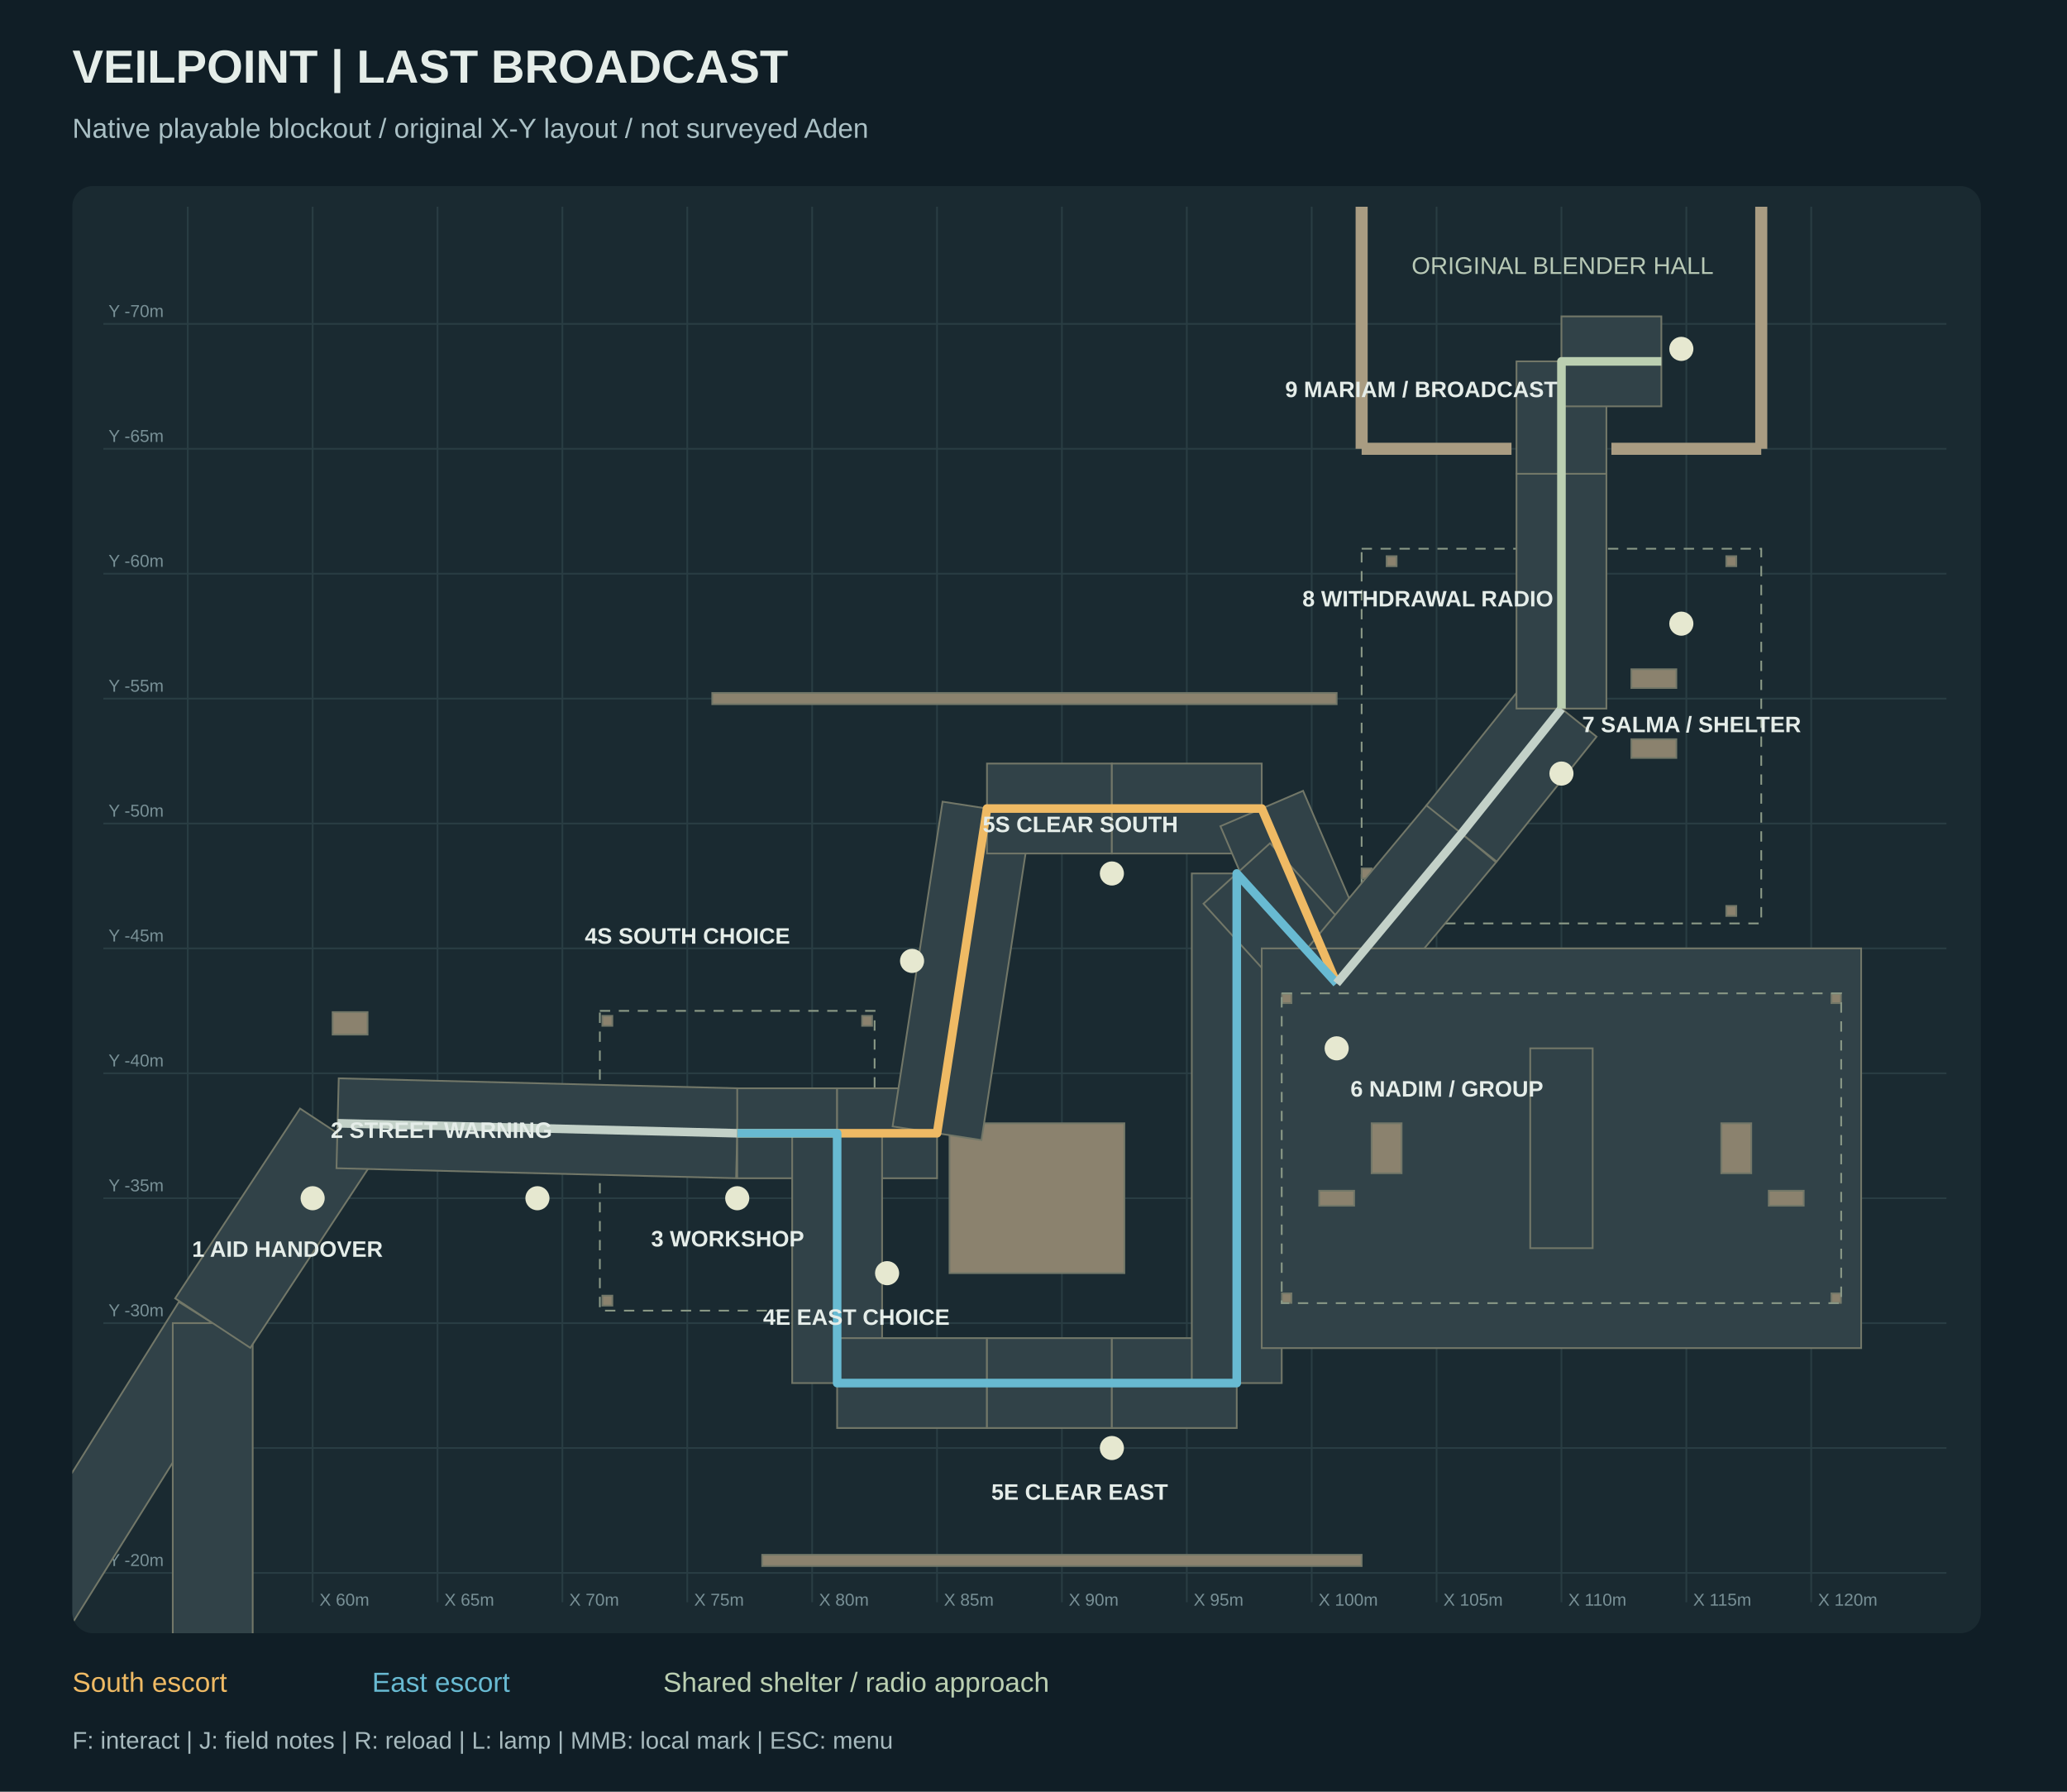
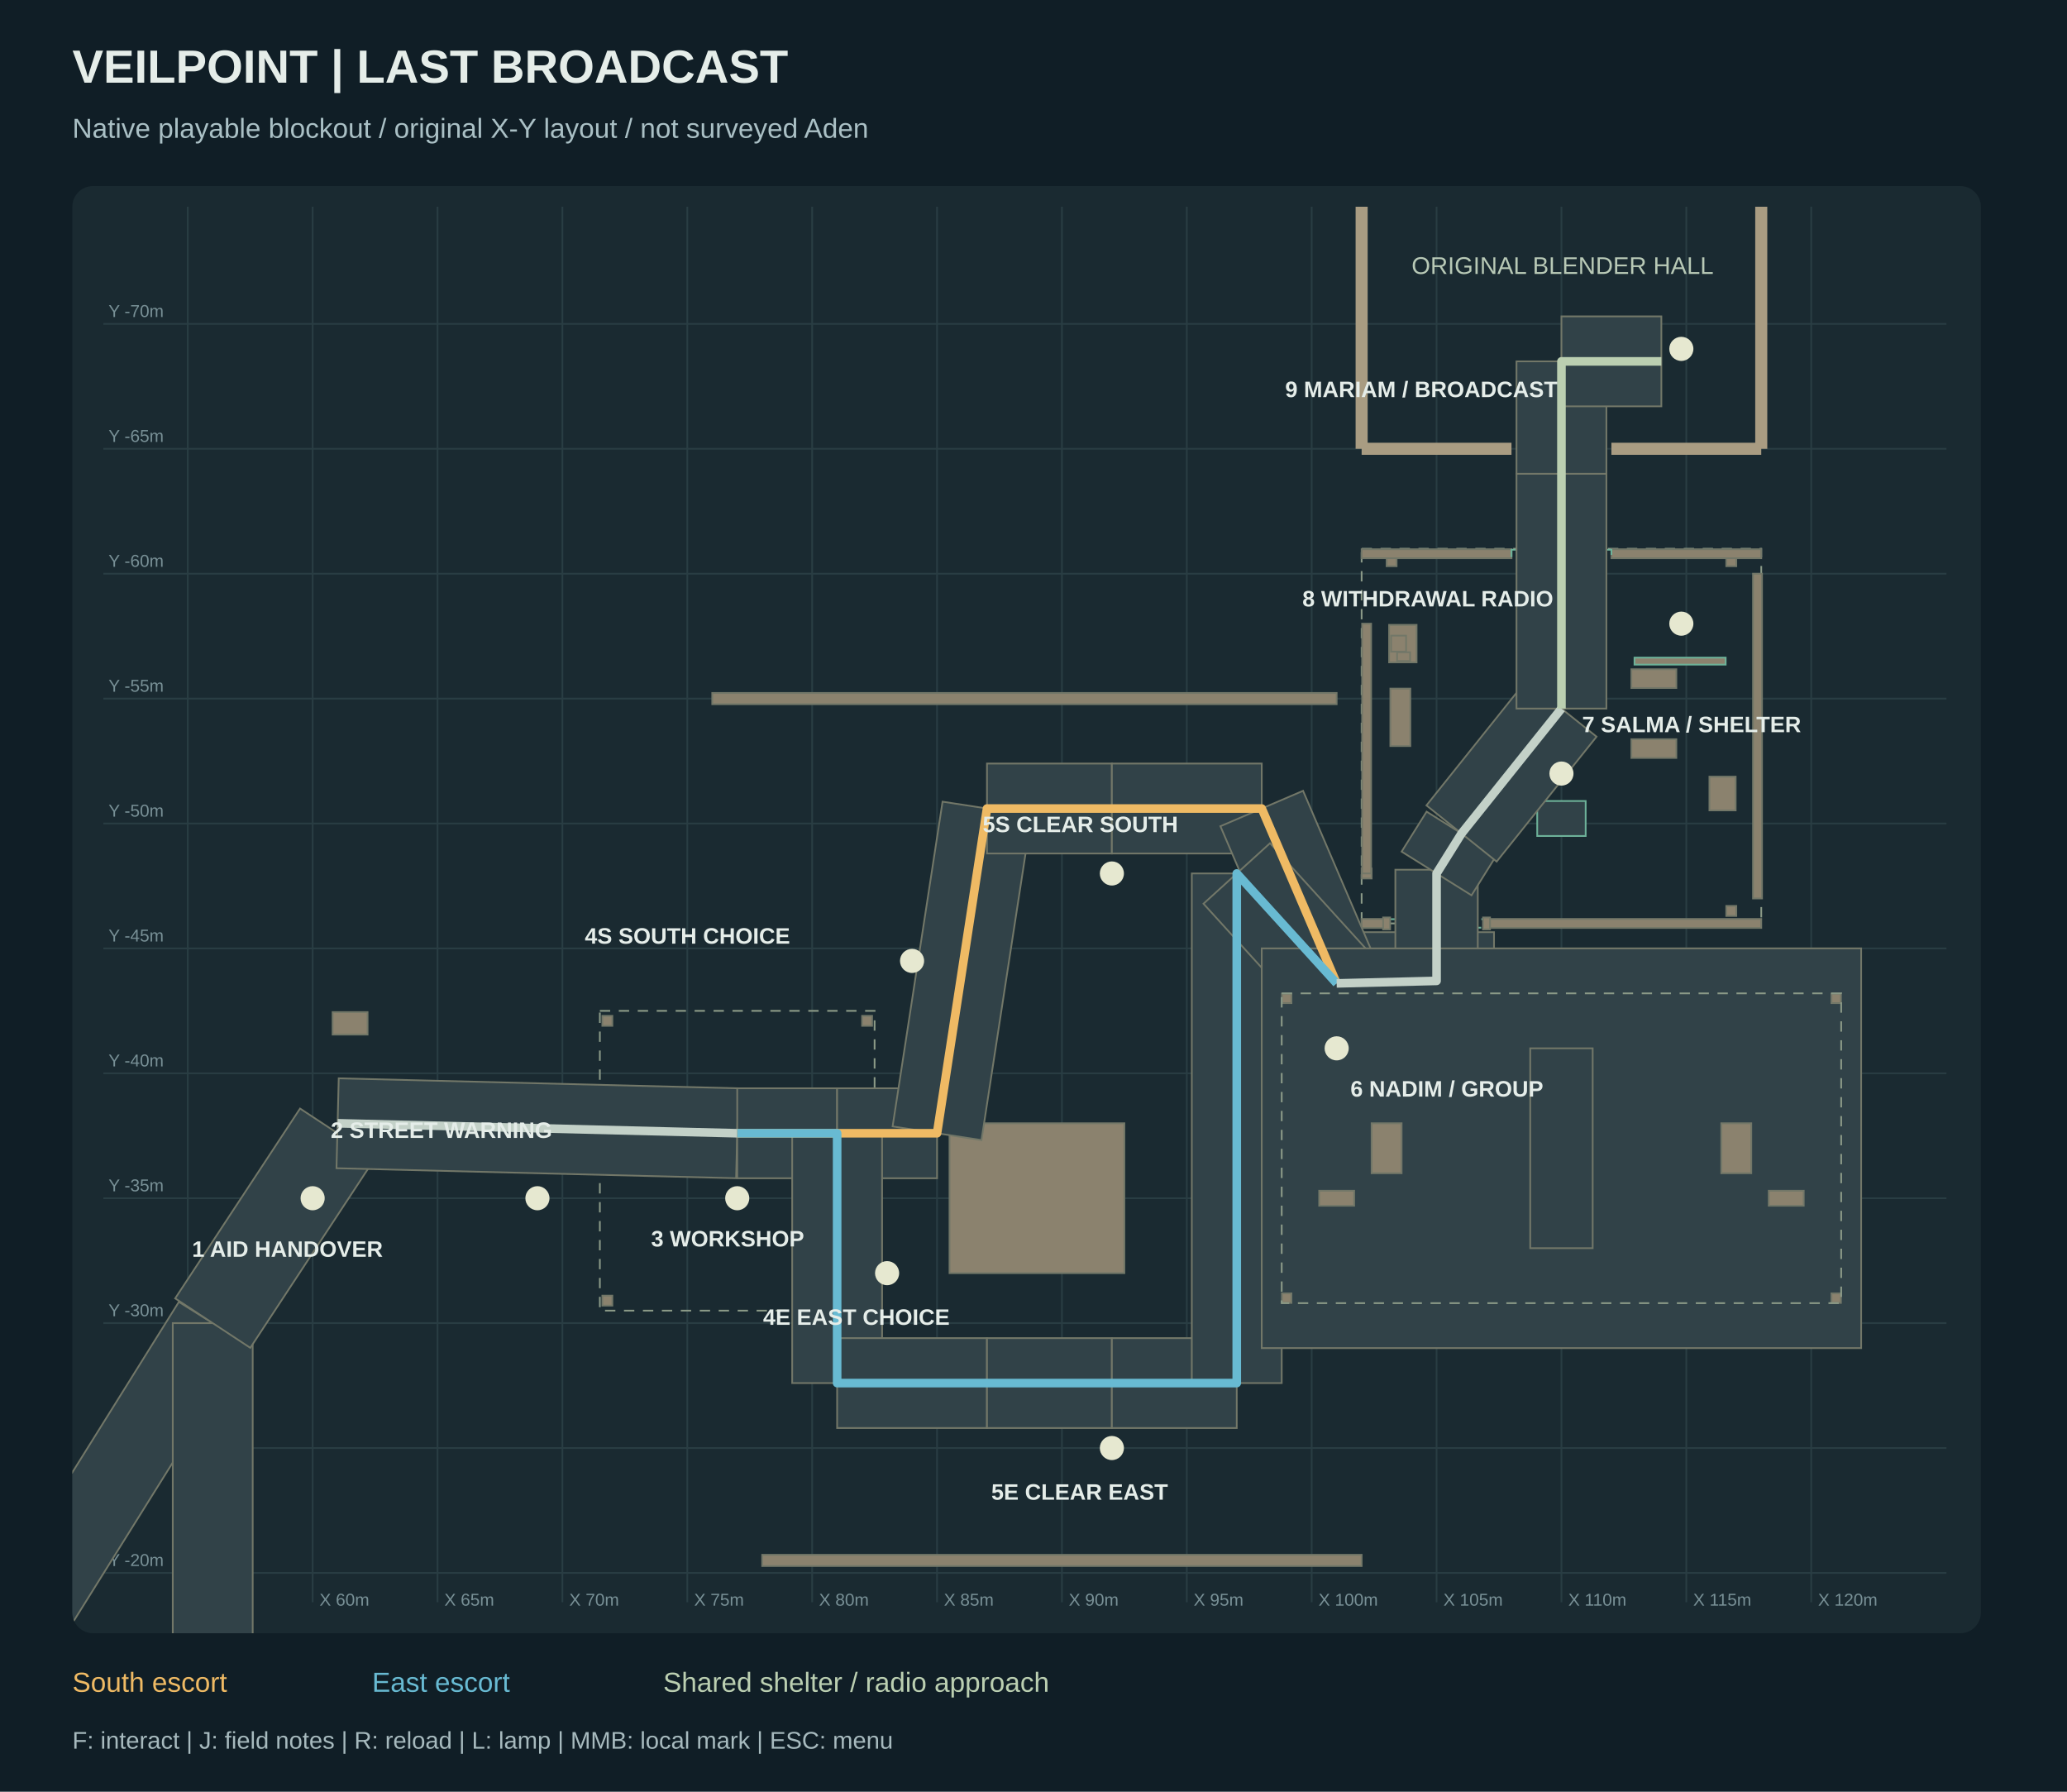
<svg xmlns="http://www.w3.org/2000/svg" width="1200" height="1040" viewBox="0 0 1200 1040">
  <rect width="1200" height="1040" fill="#101e26" />
  <g font-family="Arial,sans-serif" fill="#e5ede9">
    <text x="42" y="48" font-size="27" font-weight="bold">VEILPOINT | LAST BROADCAST</text>
    <text x="42" y="80" font-size="16" fill="#aac0c5">Native playable blockout / original X-Y layout / not surveyed Aden</text>
    <rect x="42" y="108" width="1108" height="840" rx="12" fill="#1a2a31" />
    <defs>
      <clipPath id="plot">
        <rect x="42" y="108" width="1108" height="840" rx="12" />
      </clipPath>
    </defs>
    <g clip-path="url(#plot)">
      <path d="M 109 120 V 930" stroke="#293d43" />
      <text x="113" y="932" font-size="10" fill="#789096">X 55m</text>
      <path d="M 181.5 120 V 930" stroke="#293d43" />
      <text x="185.5" y="932" font-size="10" fill="#789096">X 60m</text>
      <path d="M 254 120 V 930" stroke="#293d43" />
      <text x="258" y="932" font-size="10" fill="#789096">X 65m</text>
      <path d="M 326.5 120 V 930" stroke="#293d43" />
      <text x="330.5" y="932" font-size="10" fill="#789096">X 70m</text>
      <path d="M 399 120 V 930" stroke="#293d43" />
      <text x="403" y="932" font-size="10" fill="#789096">X 75m</text>
      <path d="M 471.5 120 V 930" stroke="#293d43" />
      <text x="475.5" y="932" font-size="10" fill="#789096">X 80m</text>
      <path d="M 544 120 V 930" stroke="#293d43" />
      <text x="548" y="932" font-size="10" fill="#789096">X 85m</text>
      <path d="M 616.5 120 V 930" stroke="#293d43" />
      <text x="620.5" y="932" font-size="10" fill="#789096">X 90m</text>
      <path d="M 689 120 V 930" stroke="#293d43" />
      <text x="693" y="932" font-size="10" fill="#789096">X 95m</text>
      <path d="M 761.5 120 V 930" stroke="#293d43" />
      <text x="765.5" y="932" font-size="10" fill="#789096">X 100m</text>
      <path d="M 834 120 V 930" stroke="#293d43" />
      <text x="838" y="932" font-size="10" fill="#789096">X 105m</text>
      <path d="M 906.5 120 V 930" stroke="#293d43" />
      <text x="910.5" y="932" font-size="10" fill="#789096">X 110m</text>
      <path d="M 979 120 V 930" stroke="#293d43" />
      <text x="983" y="932" font-size="10" fill="#789096">X 115m</text>
      <path d="M 1051.5 120 V 930" stroke="#293d43" />
      <text x="1055.5" y="932" font-size="10" fill="#789096">X 120m</text>
      <path d="M 60 188 H 1130" stroke="#293d43" />
      <text x="63" y="184" font-size="10" fill="#789096">Y -70m</text>
      <path d="M 60 260.5 H 1130" stroke="#293d43" />
      <text x="63" y="256.5" font-size="10" fill="#789096">Y -65m</text>
      <path d="M 60 333 H 1130" stroke="#293d43" />
      <text x="63" y="329" font-size="10" fill="#789096">Y -60m</text>
      <path d="M 60 405.5 H 1130" stroke="#293d43" />
      <text x="63" y="401.5" font-size="10" fill="#789096">Y -55m</text>
      <path d="M 60 478 H 1130" stroke="#293d43" />
      <text x="63" y="474" font-size="10" fill="#789096">Y -50m</text>
      <path d="M 60 550.5 H 1130" stroke="#293d43" />
      <text x="63" y="546.5" font-size="10" fill="#789096">Y -45m</text>
      <path d="M 60 623 H 1130" stroke="#293d43" />
      <text x="63" y="619" font-size="10" fill="#789096">Y -40m</text>
      <path d="M 60 695.5 H 1130" stroke="#293d43" />
      <text x="63" y="691.5" font-size="10" fill="#789096">Y -35m</text>
      <path d="M 60 768 H 1130" stroke="#293d43" />
      <text x="63" y="764" font-size="10" fill="#789096">Y -30m</text>
      <path d="M 60 840.5 H 1130" stroke="#293d43" />
      <text x="63" y="836.5" font-size="10" fill="#789096">Y -25m</text>
      <path d="M 60 913 H 1130" stroke="#293d43" />
      <text x="63" y="909" font-size="10" fill="#789096">Y -20m</text>
      <rect x="348.25" y="586.75" width="159.5" height="174" transform="rotate(0 428 673.75)" fill="none" stroke="#8b9a87" stroke-dasharray="6 5" />
      <rect x="349.7" y="589.65" width="5.8" height="5.8" transform="rotate(0 352.6 592.55)" fill="#8b826e" stroke="#727768" />
      <rect x="500.5" y="589.65" width="5.8" height="5.8" transform="rotate(0 503.4 592.55)" fill="#8b826e" stroke="#727768" />
      <rect x="349.7" y="752.05" width="5.8" height="5.8" transform="rotate(0 352.6 754.95)" fill="#8b826e" stroke="#727768" />
      <rect x="500.5" y="752.05" width="5.8" height="5.8" transform="rotate(0 503.4 754.95)" fill="#8b826e" stroke="#727768" />
      <rect x="551.25" y="652" width="101.5" height="87" transform="rotate(0 602 695.5)" fill="#8b826e" stroke="#727768" />
      <rect x="413.5" y="402.237" width="362.5" height="6.525" transform="rotate(0 594.75 405.5)" fill="#8b826e" stroke="#727768" />
      <rect x="442.5" y="902.487" width="348" height="6.525" transform="rotate(0 616.5 905.75)" fill="#8b826e" stroke="#727768" />
      <rect x="790.5" y="318.5" width="232" height="217.5" transform="rotate(0 906.5 427.25)" fill="none" stroke="#8b9a87" stroke-dasharray="6 5" />
      <rect x="790.5" y="504.1" width="5.8" height="5.8" transform="rotate(0 793.4 507)" fill="#8b826e" stroke="#727768" />
      <rect x="1002.2" y="525.85" width="5.8" height="5.8" transform="rotate(0 1005.1 528.75)" fill="#8b826e" stroke="#727768" />
      <rect x="805" y="322.85" width="5.8" height="5.8" transform="rotate(0 807.9 325.75)" fill="#8b826e" stroke="#727768" />
      <rect x="1002.2" y="322.85" width="5.8" height="5.8" transform="rotate(0 1005.1 325.75)" fill="#8b826e" stroke="#727768" />
      <rect x="947.1" y="429.062" width="26.1" height="10.875" transform="rotate(0 960.15 434.5)" fill="#8b826e" stroke="#727768" />
      <rect x="947.1" y="388.462" width="26.1" height="10.875" transform="rotate(0 960.15 393.9)" fill="#8b826e" stroke="#727768" />
+       <rect x="790.5" y="533.39" width="14.5" height="5.22" transform="rotate(0 797.75 536)" fill="#8b826e" stroke="#727768" />
+       <rect x="863" y="533.39" width="159.5" height="5.22" transform="rotate(0 942.75 536)" fill="#8b826e" stroke="#727768" />
+       <rect x="805" y="533.535" width="58" height="4.93" transform="rotate(0 834 536)" fill="none" stroke="#6db299" stroke-dasharray="6 5" />
+       <rect x="802.97" y="532.52" width="4.06" height="6.96" transform="rotate(0 805 536)" fill="#8b826e" stroke="#727768" />
+       <rect x="860.97" y="532.52" width="4.06" height="6.96" transform="rotate(0 863 536)" fill="#8b826e" stroke="#727768" />
+       <rect x="790.79" y="362" width="5.22" height="145" transform="rotate(0 793.4 434.5)" fill="#8b826e" stroke="#727768" />
+       <rect x="1017.715" y="333" width="5.22" height="188.5" transform="rotate(0 1020.325 427.25)" fill="#8b826e" stroke="#727768" />
+       <rect x="790.5" y="318.79" width="87" height="5.22" transform="rotate(0 834 321.4)" fill="#8b826e" stroke="#727768" />
+       <rect x="935.5" y="318.79" width="87" height="5.22" transform="rotate(0 979 321.4)" fill="#8b826e" stroke="#727768" />
+       <rect x="877.5" y="319.08" width="58" height="4.64" transform="rotate(0 906.5 321.4)" fill="none" stroke="#6db299" stroke-dasharray="6 5" />
+       <rect x="807.175" y="399.7" width="11.6" height="33.35" transform="rotate(0 812.975 416.375)" fill="#8b826e" stroke="#727768" />
+       <rect x="806.45" y="362.725" width="15.95" height="21.75" transform="rotate(0 814.425 373.6)" fill="#8b826e" stroke="#727768" />
+       <rect x="807.61" y="368.96" width="8.7" height="9.28" transform="rotate(0 811.96 373.6)" fill="#8b826e" stroke="#727768" />
+       <rect x="811.09" y="378.602" width="7.54" height="5.075" transform="rotate(0 814.86 381.14)" fill="#8b826e" stroke="#727768" />
+       <rect x="992.412" y="450.812" width="15.225" height="19.575" transform="rotate(0 1000.025 460.6)" fill="#8b826e" stroke="#727768" />
+       <rect x="948.912" y="381.72" width="52.925" height="4.06" transform="rotate(0 975.375 383.75)" fill="#8b826e" stroke="#6db299" />
+       <rect x="892.435" y="464.95" width="28.13" height="20.3" transform="rotate(0 906.5 475.1)" fill="#314248" stroke="#6db299" />
+       <rect x="771.65" y="541.075" width="95.7" height="47.85" transform="rotate(0 819.5 565)" fill="#314248" stroke="#727768" />
      <rect x="193.1" y="587.475" width="20.3" height="13.05" transform="rotate(0 203.25 594)" fill="#8b826e" stroke="#727768" />
      <rect x="805" y="601.25" width="29" height="58" transform="rotate(0 819.5 630.25)" fill="#8b826e" stroke="#727768" />
      <rect x="806.45" y="632.425" width="26.1" height="24.65" transform="rotate(0 819.5 644.75)" fill="#8b826e" stroke="#727768" />
      <rect x="803.188" y="604.513" width="3.625" height="7.975" transform="rotate(0 805 608.5)" fill="#8b826e" stroke="#727768" />
      <rect x="803.188" y="648.012" width="3.625" height="7.975" transform="rotate(0 805 652)" fill="#8b826e" stroke="#727768" />
      <rect x="832.188" y="604.513" width="3.625" height="7.975" transform="rotate(0 834 608.5)" fill="#8b826e" stroke="#727768" />
      <rect x="832.188" y="648.012" width="3.625" height="7.975" transform="rotate(0 834 652)" fill="#8b826e" stroke="#727768" />
      <rect x="-85.793" y="860.8" width="273.585" height="46.4" transform="rotate(-57.99462 51 884)" fill="#314248" stroke="#727768" />
      <rect x="-21.5" y="1382.8" width="145" height="46.4" transform="rotate(0 51 1406)" fill="#314248" stroke="#727768" />
      <rect x="-195.5" y="1063.8" width="638" height="46.4" transform="rotate(-90 123.5 1087)" fill="#314248" stroke="#727768" />
      <rect x="93.795" y="686.8" width="131.91" height="52.2" transform="rotate(-56.65929 159.75 712.9)" fill="#314248" stroke="#727768" />
      <rect x="195.964" y="628.8" width="232.072" height="52.2" transform="rotate(1.432096 312 654.9)" fill="#314248" stroke="#727768" />
      <rect x="428" y="631.7" width="58" height="52.2" transform="rotate(0 457 657.8)" fill="#314248" stroke="#727768" />
      <rect x="486" y="631.7" width="58" height="52.2" transform="rotate(0 515 657.8)" fill="#314248" stroke="#727768" />
      <rect x="463.141" y="537.45" width="190.718" height="52.2" transform="rotate(-81.25384 558.5 563.55)" fill="#314248" stroke="#727768" />
      <rect x="573" y="443.2" width="72.5" height="52.2" transform="rotate(0 609.25 469.3)" fill="#314248" stroke="#727768" />
      <rect x="413.5" y="704.2" width="145" height="52.2" transform="rotate(90 486 730.3)" fill="#314248" stroke="#727768" />
      <rect x="486" y="776.7" width="87" height="52.2" transform="rotate(0 529.5 802.8)" fill="#314248" stroke="#727768" />
      <rect x="573" y="776.7" width="72.5" height="52.2" transform="rotate(0 609.25 802.8)" fill="#314248" stroke="#727768" />
      <rect x="645.5" y="443.2" width="87" height="52.2" transform="rotate(0 689 469.3)" fill="#314248" stroke="#727768" />
      <rect x="699.036" y="493.95" width="110.429" height="52.2" transform="rotate(66.80141 754.25 520.05)" fill="#314248" stroke="#727768" />
      <rect x="645.5" y="776.7" width="72.5" height="52.2" transform="rotate(0 681.75 802.8)" fill="#314248" stroke="#727768" />
      <rect x="570.1" y="628.8" width="295.8" height="52.2" transform="rotate(-90 718 654.9)" fill="#314248" stroke="#727768" />
      <rect x="703.888" y="512.8" width="86.223" height="52.2" transform="rotate(47.72631 747 538.9)" fill="#314248" stroke="#727768" />
-       <rect x="755.626" y="501.2" width="113.249" height="52.2" transform="rotate(-50.19443 812.25 527.3)" fill="#314248" stroke="#727768" />
+       <rect x="800.65" y="514.25" width="66.7" height="47.85" transform="rotate(90 834 538.175)" fill="#314248" stroke="#727768" />
+       <rect x="827.571" y="471.475" width="27.359" height="47.85" transform="rotate(-57.99462 841.25 495.4)" fill="#314248" stroke="#727768" />
      <rect x="831.077" y="421.45" width="92.845" height="52.2" transform="rotate(-51.34019 877.5 447.55)" fill="#314248" stroke="#727768" />
      <rect x="838.35" y="317.05" width="136.3" height="52.2" transform="rotate(-90 906.5 343.15)" fill="#314248" stroke="#727768" />
      <rect x="873.875" y="216.275" width="65.25" height="52.2" transform="rotate(-90 906.5 242.375)" fill="#314248" stroke="#727768" />
      <rect x="906.5" y="183.65" width="58" height="52.2" transform="rotate(0 935.5 209.75)" fill="#314248" stroke="#727768" />
      <rect x="732.5" y="550.5" width="348" height="232" transform="rotate(0 906.5 666.5)" fill="#314248" stroke="#727768" />
      <rect x="744.245" y="576.745" width="5.51" height="5.51" transform="rotate(0 747 579.5)" fill="#8b826e" stroke="#727768" />
      <rect x="744.245" y="750.745" width="5.51" height="5.51" transform="rotate(0 747 753.5)" fill="#8b826e" stroke="#727768" />
      <rect x="1063.245" y="576.745" width="5.51" height="5.51" transform="rotate(0 1066 579.5)" fill="#8b826e" stroke="#727768" />
      <rect x="1063.245" y="750.745" width="5.51" height="5.51" transform="rotate(0 1066 753.5)" fill="#8b826e" stroke="#727768" />
      <rect x="744.1" y="576.6" width="324.8" height="179.8" transform="rotate(0 906.5 666.5)" fill="none" stroke="#8b9a87" stroke-dasharray="6 5" />
      <rect x="796.3" y="652" width="17.4" height="29" transform="rotate(0 805 666.5)" fill="#8b826e" stroke="#727768" />
      <rect x="999.3" y="652" width="17.4" height="29" transform="rotate(0 1008 666.5)" fill="#8b826e" stroke="#727768" />
      <rect x="765.85" y="691.15" width="20.3" height="8.7" transform="rotate(0 776 695.5)" fill="#8b826e" stroke="#727768" />
      <rect x="1026.85" y="691.15" width="20.3" height="8.7" transform="rotate(0 1037 695.5)" fill="#8b826e" stroke="#727768" />
      <rect x="888.375" y="608.5" width="36.25" height="116" transform="rotate(0 906.5 666.5)" fill="#314248" stroke="#727768" />
      <path d="M 790.5 260.5 H 877.5" stroke="#a99c82" stroke-width="7" />
      <path d="M 935.5 260.5 H 1022.5" stroke="#a99c82" stroke-width="7" />
      <path d="M 790.5 120 V 260.5 M 1022.5 120 V 260.5" stroke="#a99c82" stroke-width="7" />
      <text x="819.5" y="159" font-size="14" fill="#b8c9b6">ORIGINAL BLENDER HALL</text>
      <polyline points="196,652 428,657.8" fill="none" stroke="#c3d1c8" stroke-width="5" stroke-linejoin="round" />
      <polyline points="428,657.8 486,657.8 544,657.8 573,469.3 645.5,469.3 732.5,469.3 776,570.8" fill="none" stroke="#efba64" stroke-width="5" stroke-linejoin="round" />
      <polyline points="428,657.8 486,657.8 486,802.8 573,802.8 645.5,802.8 718,802.8 718,507 776,570.8" fill="none" stroke="#68bad2" stroke-width="5" stroke-linejoin="round" />
-       <polyline points="776,570.8 848.5,483.8 906.5,411.3" fill="none" stroke="#c3d1c8" stroke-width="5" stroke-linejoin="round" />
+       <polyline points="776,570.8 834,569.35 834,507 848.5,483.8 906.5,411.3" fill="none" stroke="#c3d1c8" stroke-width="5" stroke-linejoin="round" />
      <polyline points="906.5,411.3 906.5,275 906.5,209.75 964.5,209.75" fill="none" stroke="#bbcfb1" stroke-width="5" stroke-linejoin="round" />
      <circle cx="181.5" cy="695.5" r="7" fill="#e6e8d0" />
      <text x="111.5" y="729.5" font-size="13" font-weight="bold">1 AID HANDOVER</text>
      <circle cx="312" cy="695.5" r="7" fill="#e6e8d0" />
      <text x="192" y="660.5" font-size="13" font-weight="bold">2 STREET WARNING</text>
      <circle cx="428" cy="695.5" r="7" fill="#e6e8d0" />
      <text x="378" y="723.5" font-size="13" font-weight="bold">3 WORKSHOP</text>
      <circle cx="529.5" cy="557.75" r="7" fill="#e6e8d0" />
      <text x="339.5" y="547.75" font-size="13" font-weight="bold">4S SOUTH CHOICE</text>
      <circle cx="515" cy="739" r="7" fill="#e6e8d0" />
      <text x="443" y="769" font-size="13" font-weight="bold">4E EAST CHOICE</text>
      <circle cx="645.5" cy="507" r="7" fill="#e6e8d0" />
      <text x="570.5" y="483" font-size="13" font-weight="bold">5S CLEAR SOUTH</text>
      <circle cx="645.5" cy="840.5" r="7" fill="#e6e8d0" />
      <text x="575.5" y="870.5" font-size="13" font-weight="bold">5E CLEAR EAST</text>
      <circle cx="776" cy="608.5" r="7" fill="#e6e8d0" />
      <text x="784" y="636.5" font-size="13" font-weight="bold">6 NADIM / GROUP</text>
      <circle cx="906.5" cy="449" r="7" fill="#e6e8d0" />
      <text x="918.5" y="425" font-size="13" font-weight="bold">7 SALMA / SHELTER</text>
      <circle cx="976.1" cy="362" r="7" fill="#e6e8d0" />
      <text x="756.1" y="352" font-size="13" font-weight="bold">8 WITHDRAWAL RADIO</text>
      <circle cx="976.1" cy="202.5" r="7" fill="#e6e8d0" />
      <text x="746.1" y="230.5" font-size="13" font-weight="bold">9 MARIAM / BROADCAST</text>
    </g>
    <text x="42" y="982" font-size="16" fill="#efba64">South escort</text>
    <text x="216" y="982" font-size="16" fill="#68bad2">East escort</text>
    <text x="385" y="982" font-size="16" fill="#bbcfb1">Shared shelter / radio approach</text>
    <text x="42" y="1015" font-size="14" fill="#a7babe">F: interact | J: field notes | R: reload | L: lamp | MMB: local mark | ESC: menu</text>
  </g>
</svg>
